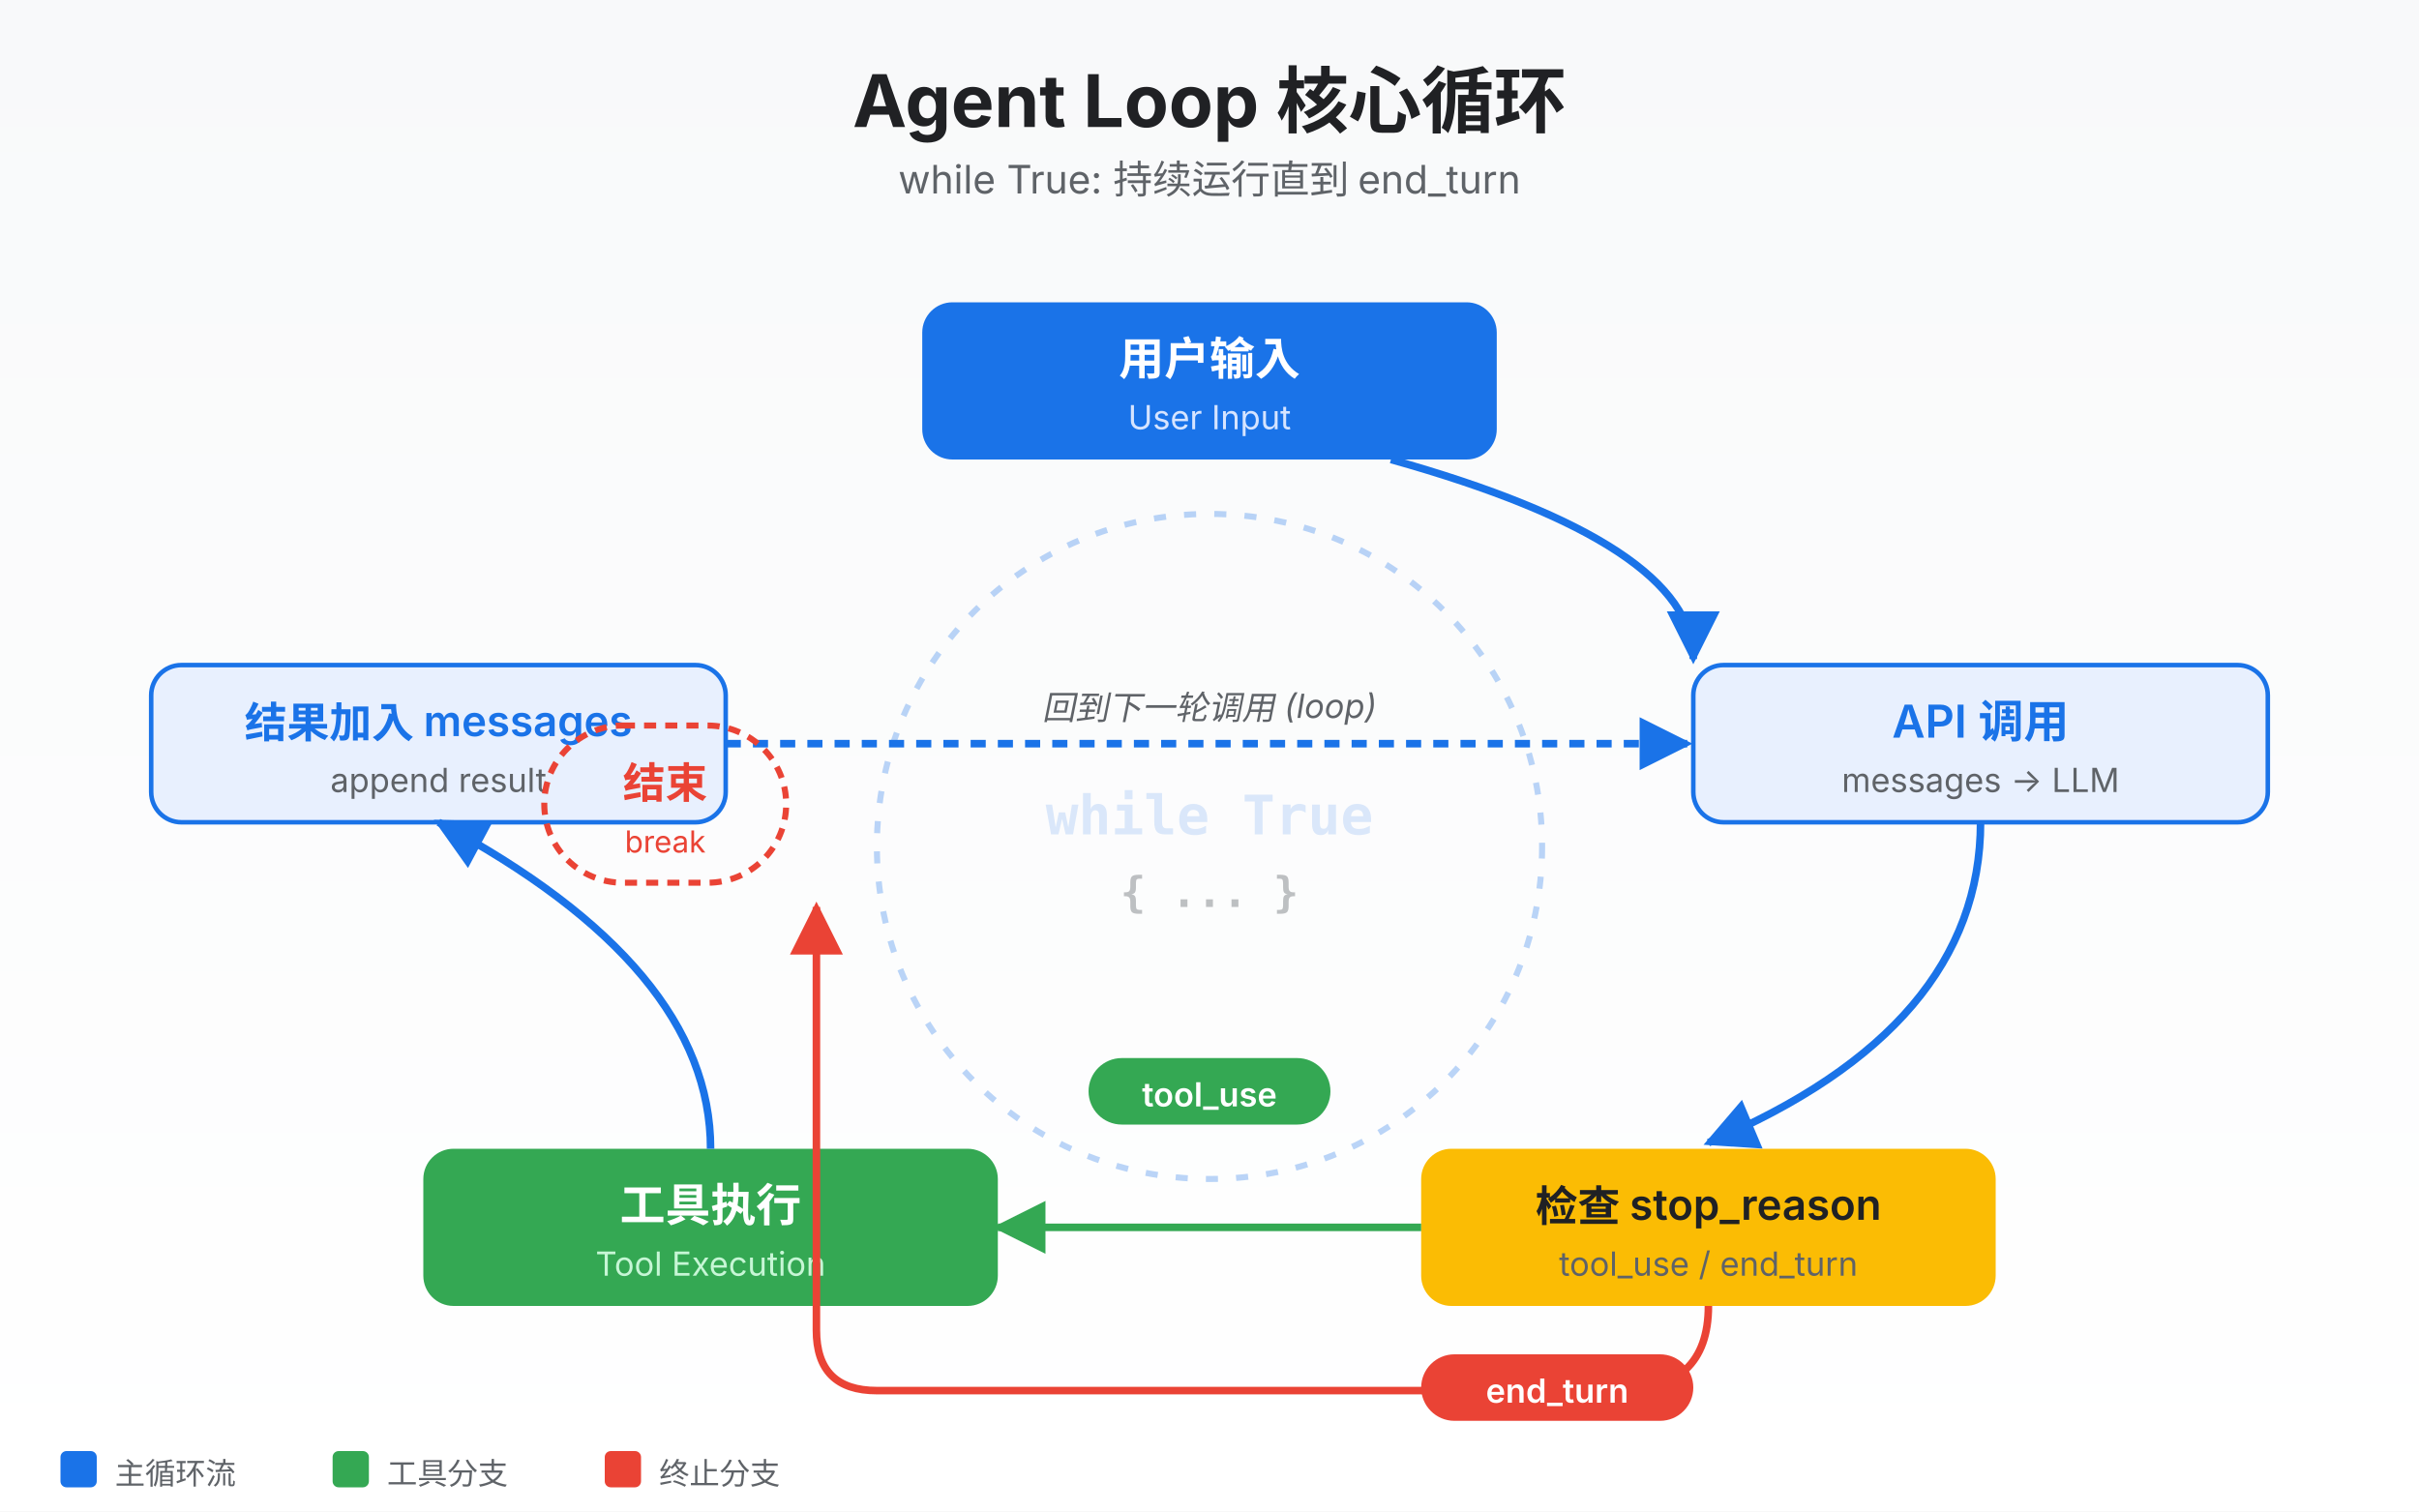
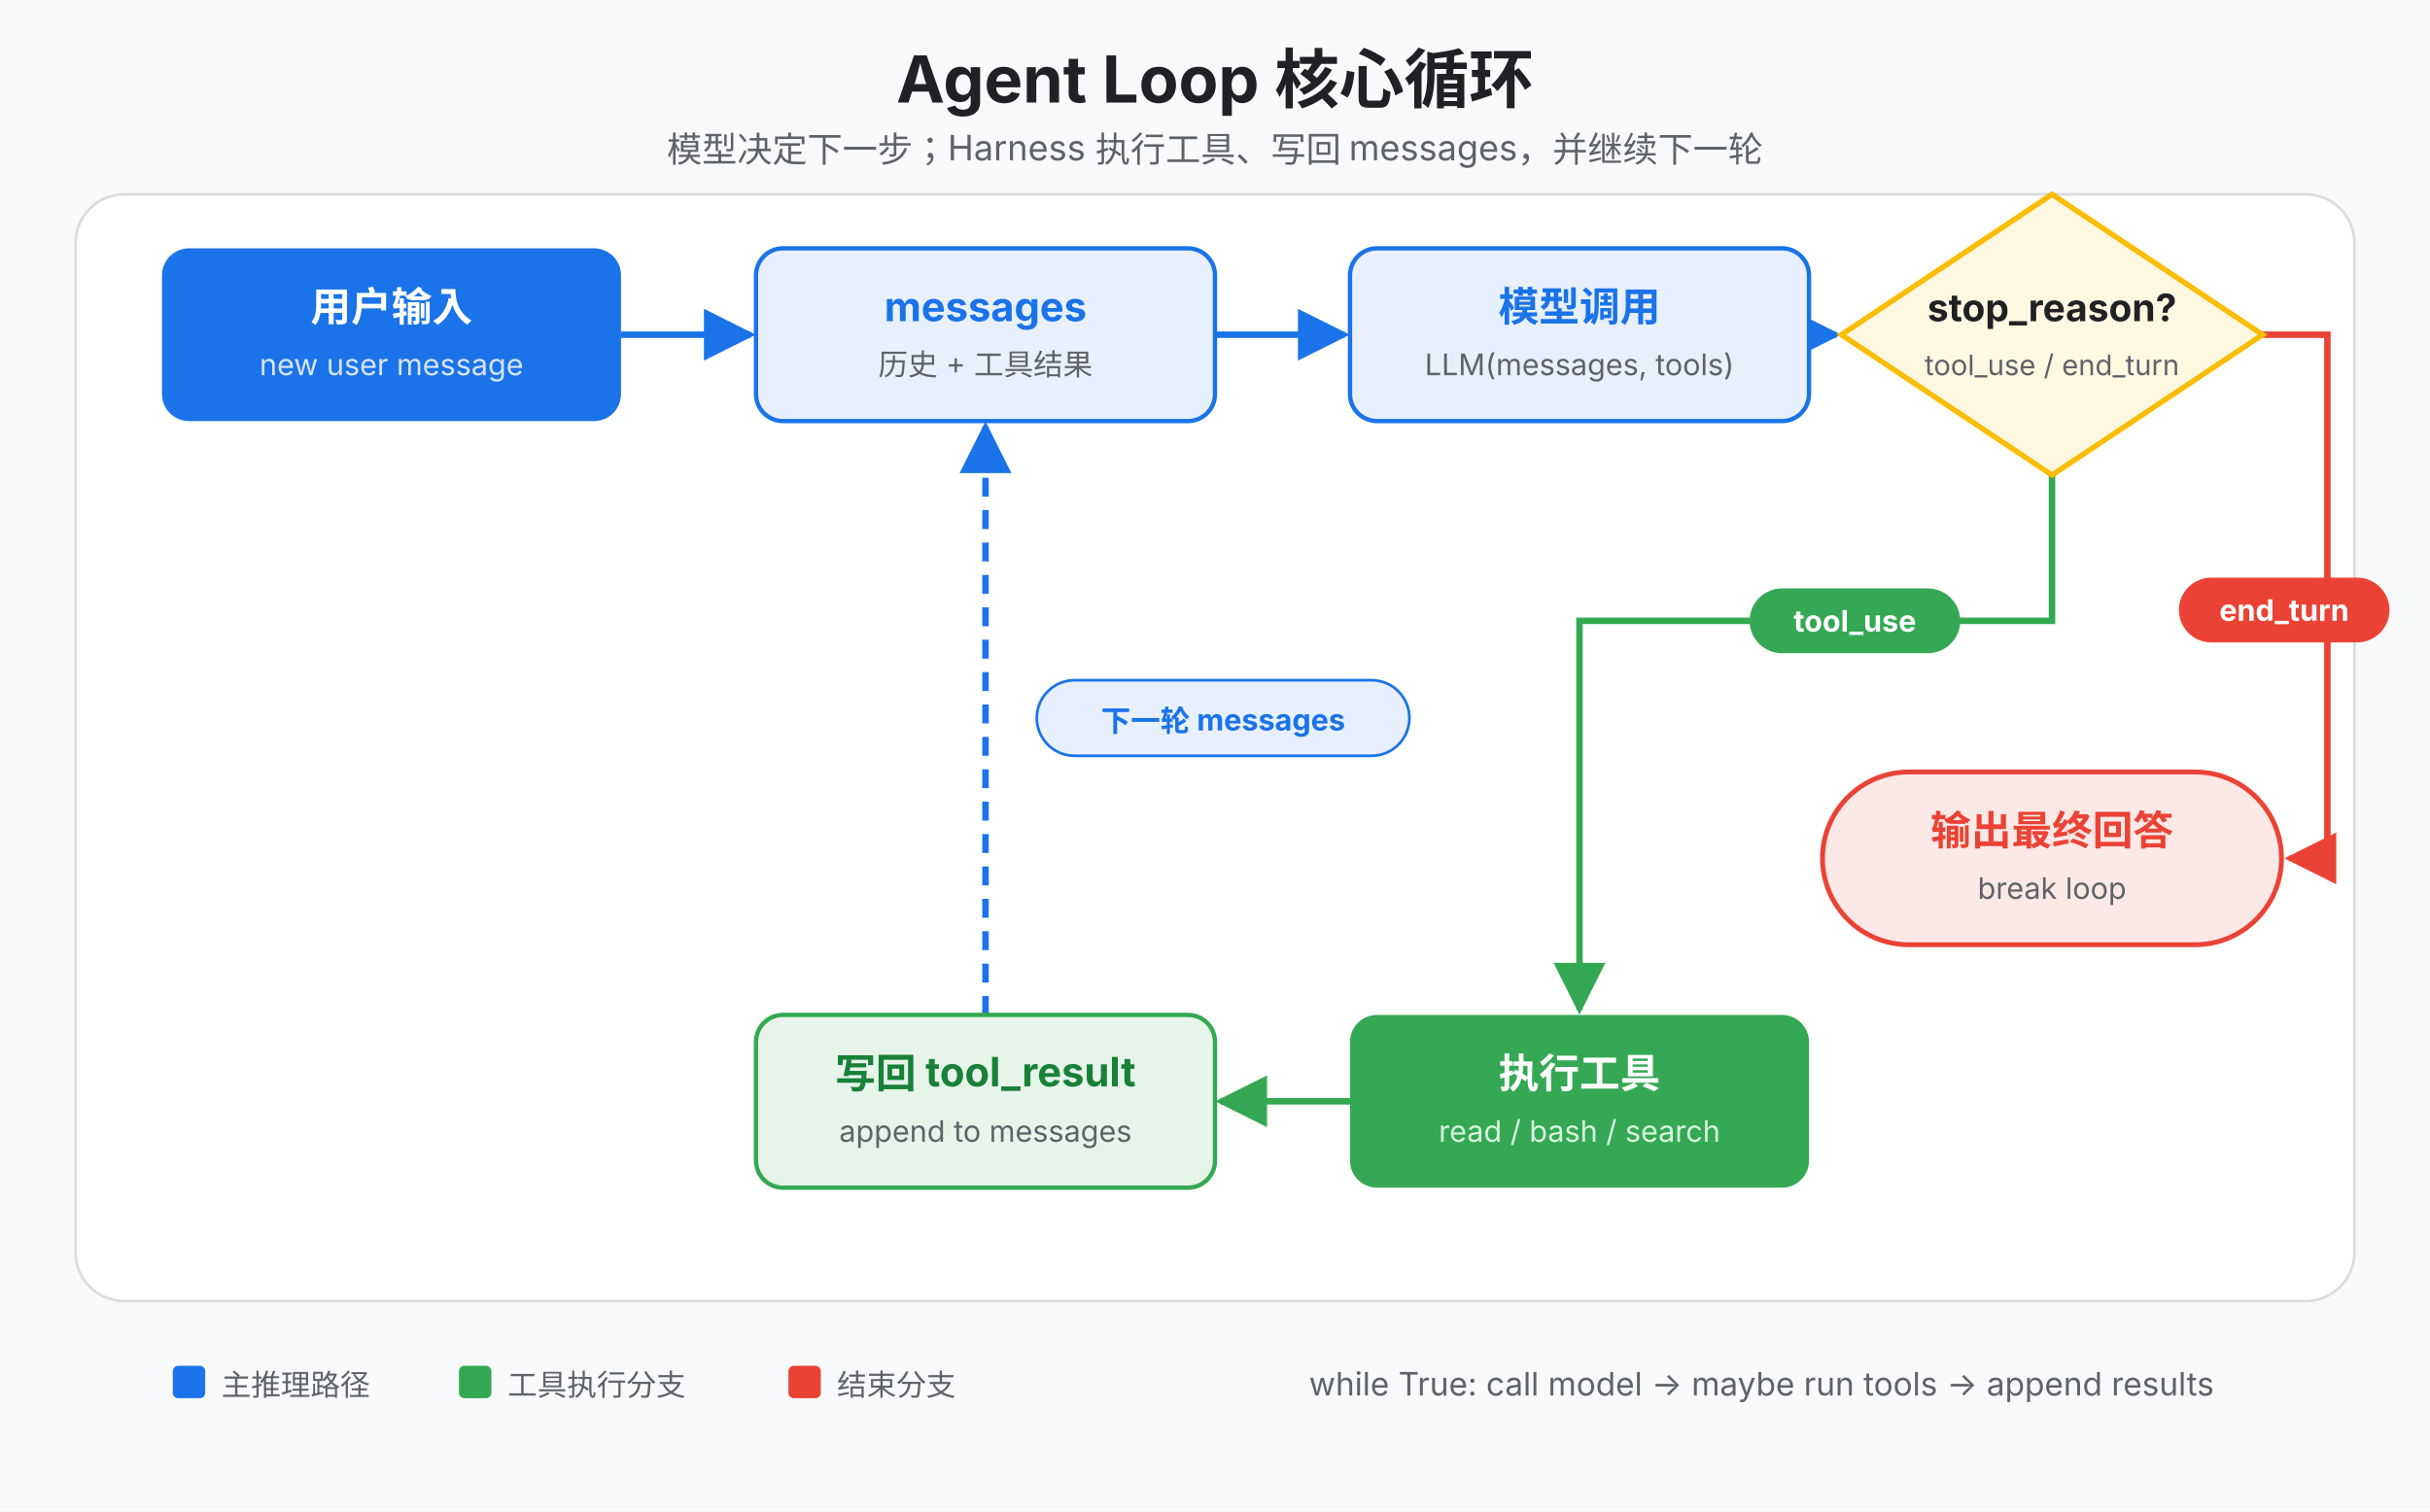
- <svg xmlns="http://www.w3.org/2000/svg" viewBox="0 0 800 500" font-family="-apple-system, BlinkMacSystemFont, 'Segoe UI', 'PingFang SC', 'Microsoft YaHei', sans-serif">
+ <svg xmlns="http://www.w3.org/2000/svg" viewBox="0 0 900 560" font-family="-apple-system, BlinkMacSystemFont, 'Segoe UI', 'PingFang SC', 'Microsoft YaHei', sans-serif">
  <defs>
-     <marker id="arrow-blue" viewBox="0 0 10 10" refX="9" refY="5" markerWidth="7" markerHeight="7" orient="auto">
+     <marker id="arrow-blue" viewBox="0 0 10 10" refX="9" refY="5" markerWidth="8" markerHeight="8" orient="auto">
      <path d="M0,0 L10,5 L0,10 Z" fill="#1a73e8" />
    </marker>
-     <marker id="arrow-red" viewBox="0 0 10 10" refX="9" refY="5" markerWidth="7" markerHeight="7" orient="auto">
+     <marker id="arrow-green" viewBox="0 0 10 10" refX="9" refY="5" markerWidth="8" markerHeight="8" orient="auto">
+       <path d="M0,0 L10,5 L0,10 Z" fill="#34a853" />
+     </marker>
+     <marker id="arrow-red" viewBox="0 0 10 10" refX="9" refY="5" markerWidth="8" markerHeight="8" orient="auto">
      <path d="M0,0 L10,5 L0,10 Z" fill="#ea4335" />
    </marker>
-     <marker id="arrow-green" viewBox="0 0 10 10" refX="9" refY="5" markerWidth="7" markerHeight="7" orient="auto">
-       <path d="M0,0 L10,5 L0,10 Z" fill="#34a853" />
-     </marker>
-     <marker id="arrow-gray" viewBox="0 0 10 10" refX="9" refY="5" markerWidth="7" markerHeight="7" orient="auto">
-       <path d="M0,0 L10,5 L0,10 Z" fill="#5f6368" />
-     </marker>
-     <linearGradient id="bg-grad" x1="0" y1="0" x2="0" y2="1">
-       <stop offset="0%" stop-color="#f8f9fa" />
-       <stop offset="100%" stop-color="#ffffff" />
-     </linearGradient>
+     <style>
+       .title { font-size: 24px; font-weight: 700; fill: #202124; }
+       .subtitle { font-size: 13px; fill: #5f6368; }
+       .node-title { font-size: 15px; font-weight: 700; }
+       .node-sub { font-size: 11px; }
+       .label { font-size: 11px; font-weight: 700; fill: #ffffff; }
+       .hint { font-size: 12px; fill: #5f6368; }
+     </style>
  </defs>
-   <rect width="800" height="500" fill="url(#bg-grad)" />
-   <text x="400" y="42" text-anchor="middle" font-size="24" font-weight="700" fill="#202124">Agent Loop 核心循环</text>
-   <text x="400" y="64" text-anchor="middle" font-size="13" fill="#5f6368">while True: 持续运行直到 end_turn</text>
-   <circle cx="400" cy="280" r="110" fill="none" stroke="#1a73e8" stroke-width="2" stroke-dasharray="4 6" opacity="0.3" />
-   <rect x="305" y="100" width="190" height="52" rx="10" fill="#1a73e8" />
-   <text x="400" y="124" text-anchor="middle" font-size="15" font-weight="600" fill="#ffffff">用户输入</text>
-   <text x="400" y="142" text-anchor="middle" font-size="11" fill="#d6e4ff">User Input</text>
-   <rect x="560" y="220" width="190" height="52" rx="10" fill="#e8f0fe" stroke="#1a73e8" stroke-width="1.5" />
-   <text x="655" y="244" text-anchor="middle" font-size="15" font-weight="600" fill="#1a73e8">API 调用</text>
-   <text x="655" y="262" text-anchor="middle" font-size="11" fill="#5f6368">messages → LLM</text>
-   <rect x="470" y="380" width="190" height="52" rx="10" fill="#fbbc04" />
-   <text x="565" y="404" text-anchor="middle" font-size="14" font-weight="600" fill="#202124">检查 stop_reason</text>
-   <text x="565" y="422" text-anchor="middle" font-size="11" fill="#5f6368">tool_use / end_turn</text>
-   <rect x="140" y="380" width="190" height="52" rx="10" fill="#34a853" />
-   <text x="235" y="404" text-anchor="middle" font-size="15" font-weight="600" fill="#ffffff">工具执行</text>
-   <text x="235" y="422" text-anchor="middle" font-size="11" fill="#c6f6d5">Tool Execution</text>
-   <rect x="50" y="220" width="190" height="52" rx="10" fill="#e8f0fe" stroke="#1a73e8" stroke-width="1.5" />
-   <text x="145" y="244" text-anchor="middle" font-size="14" font-weight="600" fill="#1a73e8">结果加入 messages</text>
-   <text x="145" y="262" text-anchor="middle" font-size="11" fill="#5f6368">append result</text>
-   <path d="M 460 152 Q 560 180, 560 218" fill="none" stroke="#1a73e8" stroke-width="2.5" marker-end="url(#arrow-blue)" />
-   <path d="M 655 272 Q 655 340, 565 378" fill="none" stroke="#1a73e8" stroke-width="2.5" marker-end="url(#arrow-blue)" />
-   <path d="M 470 406 L 330 406" fill="none" stroke="#34a853" stroke-width="2.5" marker-end="url(#arrow-green)" />
-   <rect x="360" y="350" width="80" height="22" rx="11" fill="#34a853" />
-   <text x="400" y="366" text-anchor="middle" font-size="11" font-weight="600" fill="#ffffff">tool_use</text>
-   <path d="M 235 380 Q 235 320, 145 272" fill="none" stroke="#1a73e8" stroke-width="2.5" marker-end="url(#arrow-blue)" />
-   <path d="M 240 246 L 558 246" fill="none" stroke="#1a73e8" stroke-width="2.5" stroke-dasharray="5 4" marker-end="url(#arrow-blue)" />
-   <text x="400" y="238" text-anchor="middle" font-size="11" fill="#5f6368" font-style="italic">回到下一轮调用 (loop)</text>
-   <path d="M 565 432 Q 565 460, 535 460 L 290 460 Q 270 460, 270 440 L 270 300" fill="none" stroke="#ea4335" stroke-width="2.5" marker-end="url(#arrow-red)" />
-   <rect x="470" y="448" width="90" height="22" rx="11" fill="#ea4335" />
-   <text x="515" y="464" text-anchor="middle" font-size="11" font-weight="600" fill="#ffffff">end_turn</text>
-   <rect x="180" y="240" width="80" height="52" rx="26" fill="none" stroke="#ea4335" stroke-width="2" stroke-dasharray="4 3" />
-   <text x="220" y="264" text-anchor="middle" font-size="14" font-weight="700" fill="#ea4335">结束</text>
-   <text x="220" y="282" text-anchor="middle" font-size="10" fill="#ea4335">break</text>
-   <text x="400" y="276" text-anchor="middle" font-size="18" font-weight="700" fill="#1a73e8" opacity="0.15" font-family="monospace">while True</text>
-   <text x="400" y="300" text-anchor="middle" font-size="14" font-weight="600" fill="#5f6368" opacity="0.4" font-family="monospace">{ ... }</text>
-   <rect x="20" y="480" width="12" height="12" rx="2" fill="#1a73e8" />
-   <text x="38" y="491" font-size="10" fill="#5f6368">主循环流</text>
-   <rect x="110" y="480" width="12" height="12" rx="2" fill="#34a853" />
-   <text x="128" y="491" font-size="10" fill="#5f6368">工具分支</text>
-   <rect x="200" y="480" width="12" height="12" rx="2" fill="#ea4335" />
-   <text x="218" y="491" font-size="10" fill="#5f6368">终止分支</text>
+   <rect width="900" height="560" fill="#f8f9fa" />
+   <rect x="28" y="72" width="844" height="410" rx="18" fill="#ffffff" stroke="#dadce0" stroke-width="1" />
+   <text x="450" y="38" text-anchor="middle" class="title">Agent Loop 核心循环</text>
+   <text x="450" y="60" text-anchor="middle" class="subtitle">模型决定下一步；Harness 执行工具、写回 messages，并继续下一轮</text>
+   <path d="M230 124 L278 124" fill="none" stroke="#1a73e8" stroke-width="2.4" marker-end="url(#arrow-blue)" />
+   <path d="M450 124 L498 124" fill="none" stroke="#1a73e8" stroke-width="2.4" marker-end="url(#arrow-blue)" />
+   <path d="M670 124 L680 124" fill="none" stroke="#1a73e8" stroke-width="2.4" marker-end="url(#arrow-blue)" />
+   <path d="M760 176 L760 230 L585 230 L585 374" fill="none" stroke="#34a853" stroke-width="2.4" marker-end="url(#arrow-green)" />
+   <path d="M500 408 L452 408" fill="none" stroke="#34a853" stroke-width="2.4" marker-end="url(#arrow-green)" />
+   <path d="M365 376 L365 158" fill="none" stroke="#1a73e8" stroke-width="2.4" stroke-dasharray="7 5" marker-end="url(#arrow-blue)" />
+   <path d="M838 124 L862 124 L862 318 L848 318" fill="none" stroke="#ea4335" stroke-width="2.4" marker-end="url(#arrow-red)" />
+   <rect x="648" y="218" width="78" height="24" rx="12" fill="#34a853" />
+   <text x="687" y="234" text-anchor="middle" class="label">tool_use</text>
+   <rect x="807" y="214" width="78" height="24" rx="12" fill="#ea4335" />
+   <text x="846" y="230" text-anchor="middle" class="label">end_turn</text>
+   <rect x="384" y="252" width="138" height="28" rx="14" fill="#e8f0fe" stroke="#1a73e8" stroke-width="1" />
+   <text x="453" y="271" text-anchor="middle" font-size="11" font-weight="700" fill="#1a73e8">下一轮 messages</text>
+   <rect x="60" y="92" width="170" height="64" rx="10" fill="#1a73e8" />
+   <text x="145" y="119" text-anchor="middle" class="node-title" fill="#ffffff">用户输入</text>
+   <text x="145" y="139" text-anchor="middle" class="node-sub" fill="#d6e4ff">new user message</text>
+   <rect x="280" y="92" width="170" height="64" rx="10" fill="#e8f0fe" stroke="#1a73e8" stroke-width="1.6" />
+   <text x="365" y="119" text-anchor="middle" class="node-title" fill="#1a73e8">messages</text>
+   <text x="365" y="139" text-anchor="middle" class="node-sub" fill="#5f6368">历史 + 工具结果</text>
+   <rect x="500" y="92" width="170" height="64" rx="10" fill="#e8f0fe" stroke="#1a73e8" stroke-width="1.6" />
+   <text x="585" y="119" text-anchor="middle" class="node-title" fill="#1a73e8">模型调用</text>
+   <text x="585" y="139" text-anchor="middle" class="node-sub" fill="#5f6368">LLM(messages, tools)</text>
+   <g transform="translate(760 124)">
+     <polygon points="0,-52 78,0 0,52 -78,0" fill="#fff8e1" stroke="#fbbc04" stroke-width="2" />
+     <text y="-5" text-anchor="middle" font-size="14" font-weight="700" fill="#202124">stop_reason?</text>
+     <text y="15" text-anchor="middle" font-size="10.5" fill="#5f6368">tool_use / end_turn</text>
+   </g>
+   <rect x="500" y="376" width="170" height="64" rx="10" fill="#34a853" />
+   <text x="585" y="403" text-anchor="middle" class="node-title" fill="#ffffff">执行工具</text>
+   <text x="585" y="423" text-anchor="middle" class="node-sub" fill="#d7f5df">read / bash / search</text>
+   <rect x="280" y="376" width="170" height="64" rx="10" fill="#e6f4ea" stroke="#34a853" stroke-width="1.6" />
+   <text x="365" y="403" text-anchor="middle" class="node-title" fill="#188038">写回 tool_result</text>
+   <text x="365" y="423" text-anchor="middle" class="node-sub" fill="#5f6368">append to messages</text>
+   <rect x="675" y="286" width="170" height="64" rx="32" fill="#fce8e6" stroke="#ea4335" stroke-width="1.8" />
+   <text x="760" y="313" text-anchor="middle" class="node-title" fill="#ea4335">输出最终回答</text>
+   <text x="760" y="333" text-anchor="middle" class="node-sub" fill="#5f6368">break loop</text>
+   <rect x="64" y="506" width="12" height="12" rx="2" fill="#1a73e8" />
+   <text x="82" y="517" font-size="11" fill="#5f6368">主推理路径</text>
+   <rect x="170" y="506" width="12" height="12" rx="2" fill="#34a853" />
+   <text x="188" y="517" font-size="11" fill="#5f6368">工具执行分支</text>
+   <rect x="292" y="506" width="12" height="12" rx="2" fill="#ea4335" />
+   <text x="310" y="517" font-size="11" fill="#5f6368">结束分支</text>
+   <text x="820" y="517" text-anchor="end" class="hint">while True: call model -&gt; maybe run tools -&gt; append results</text>
</svg>
